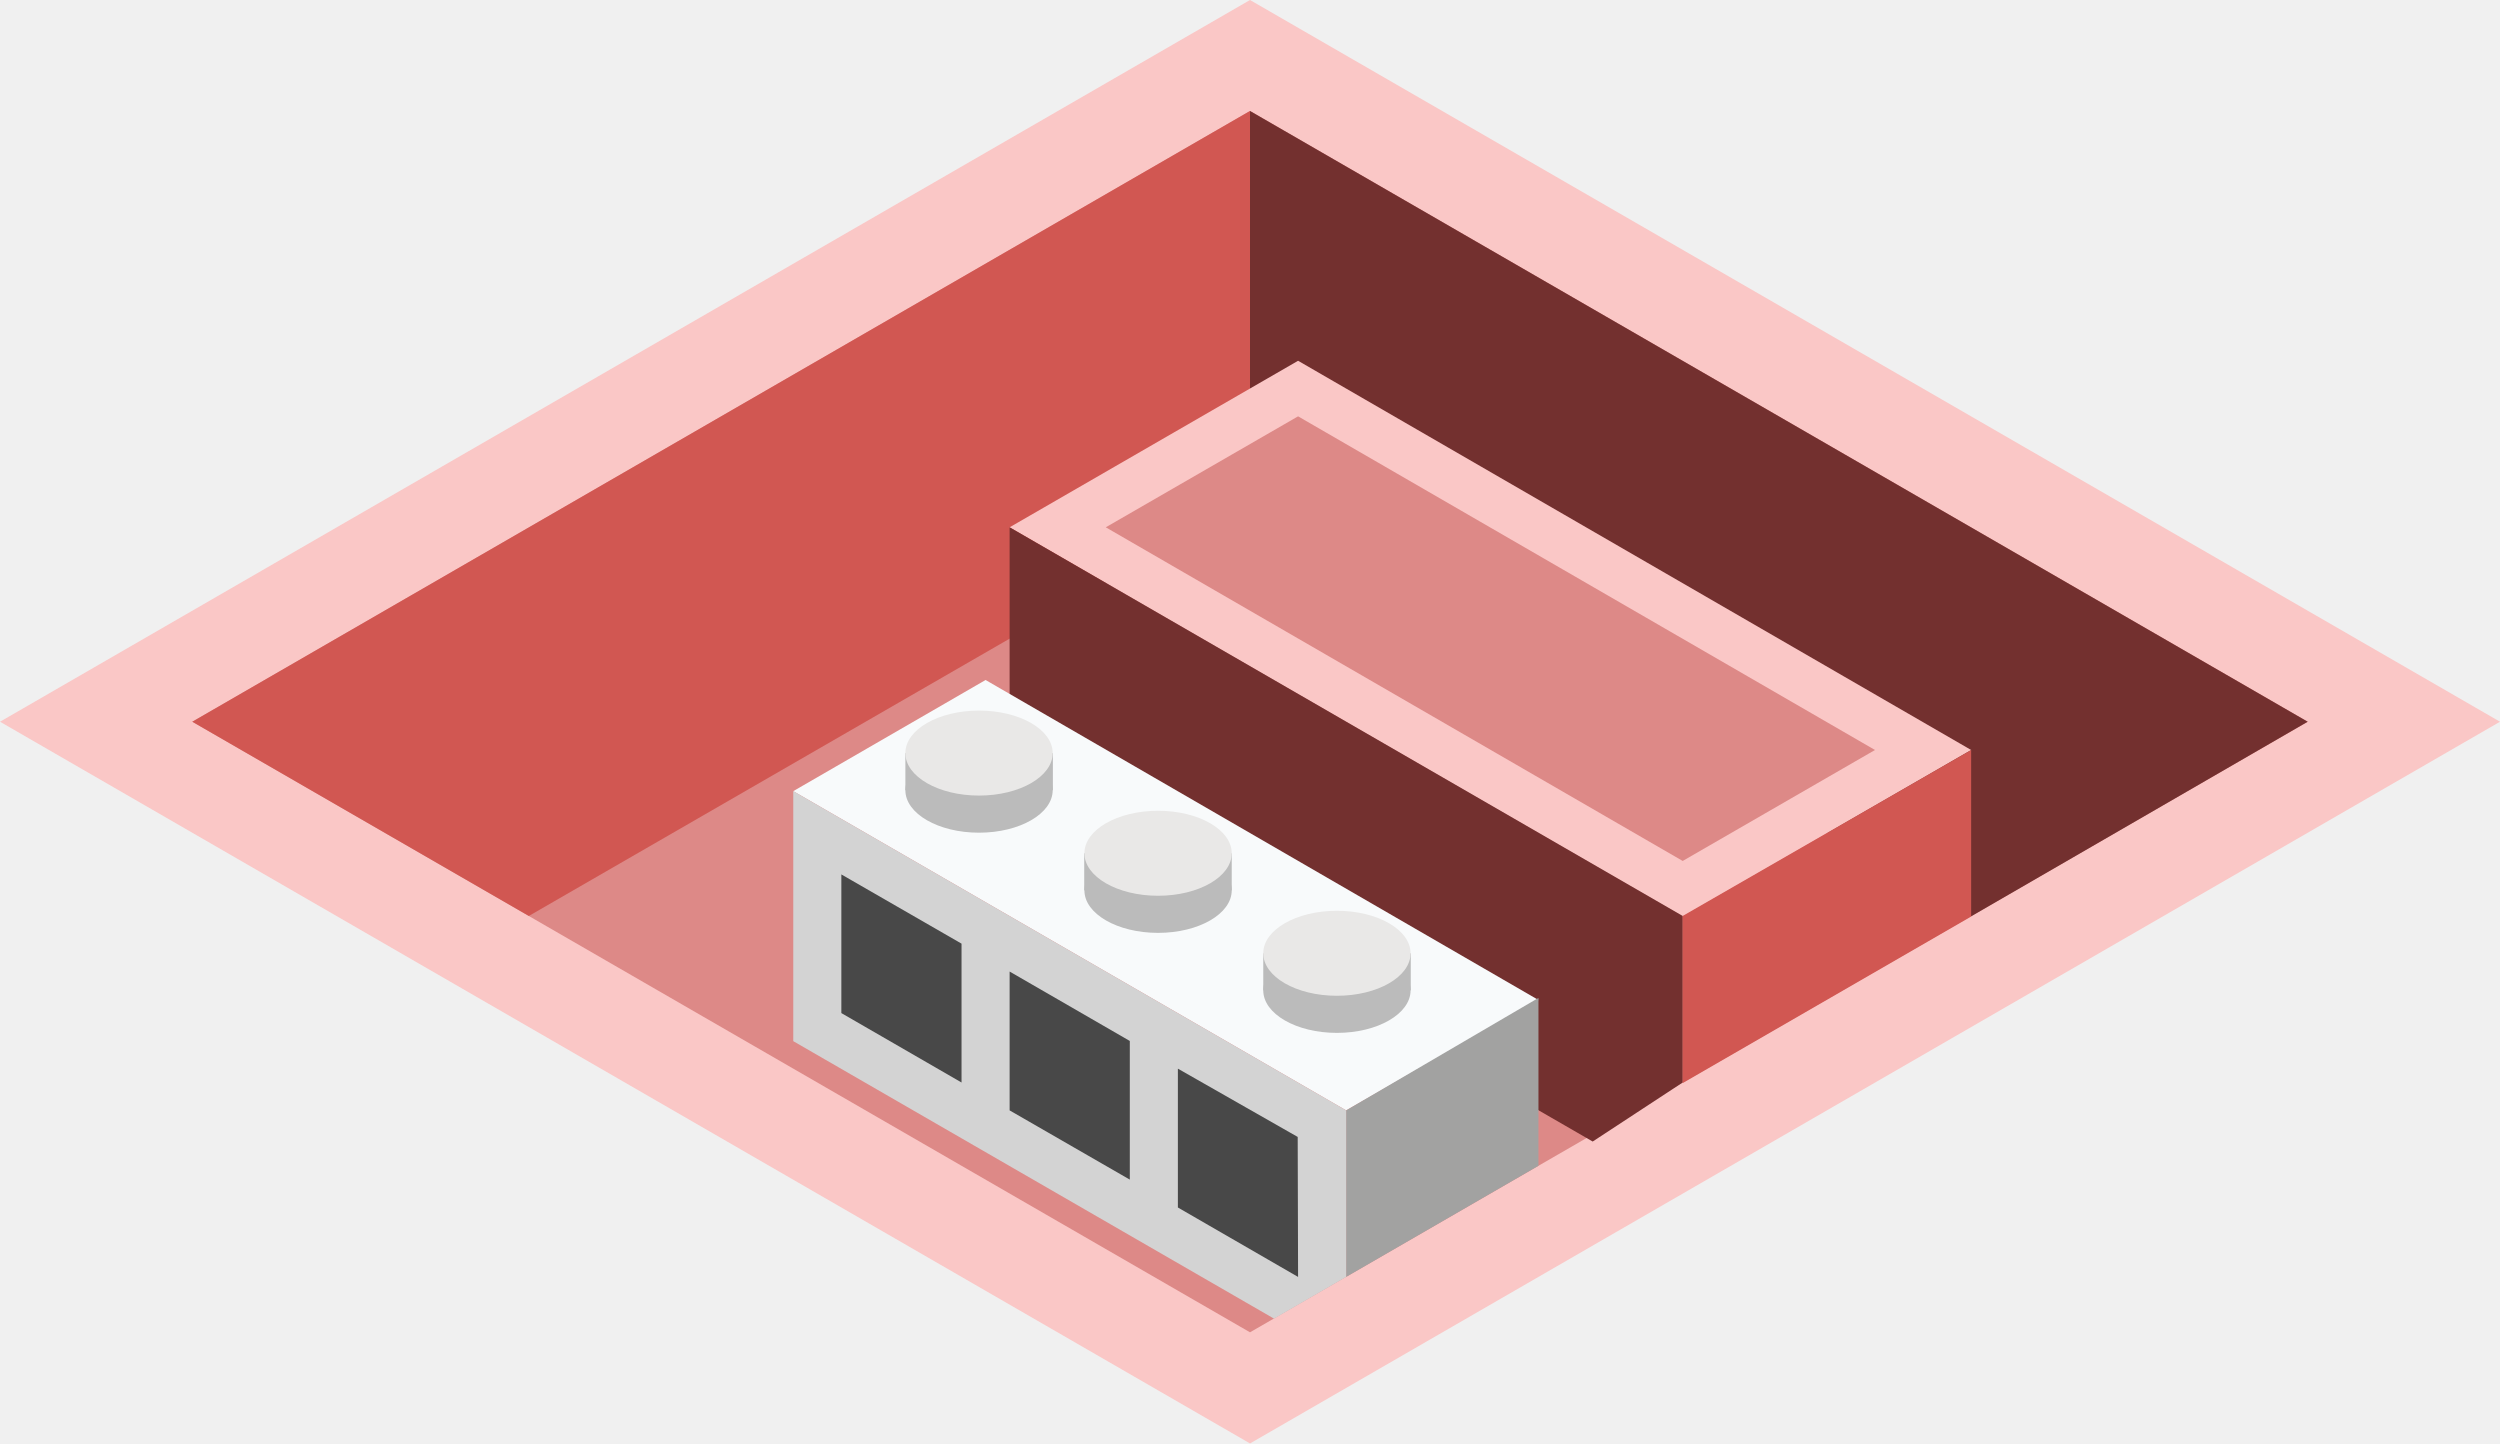
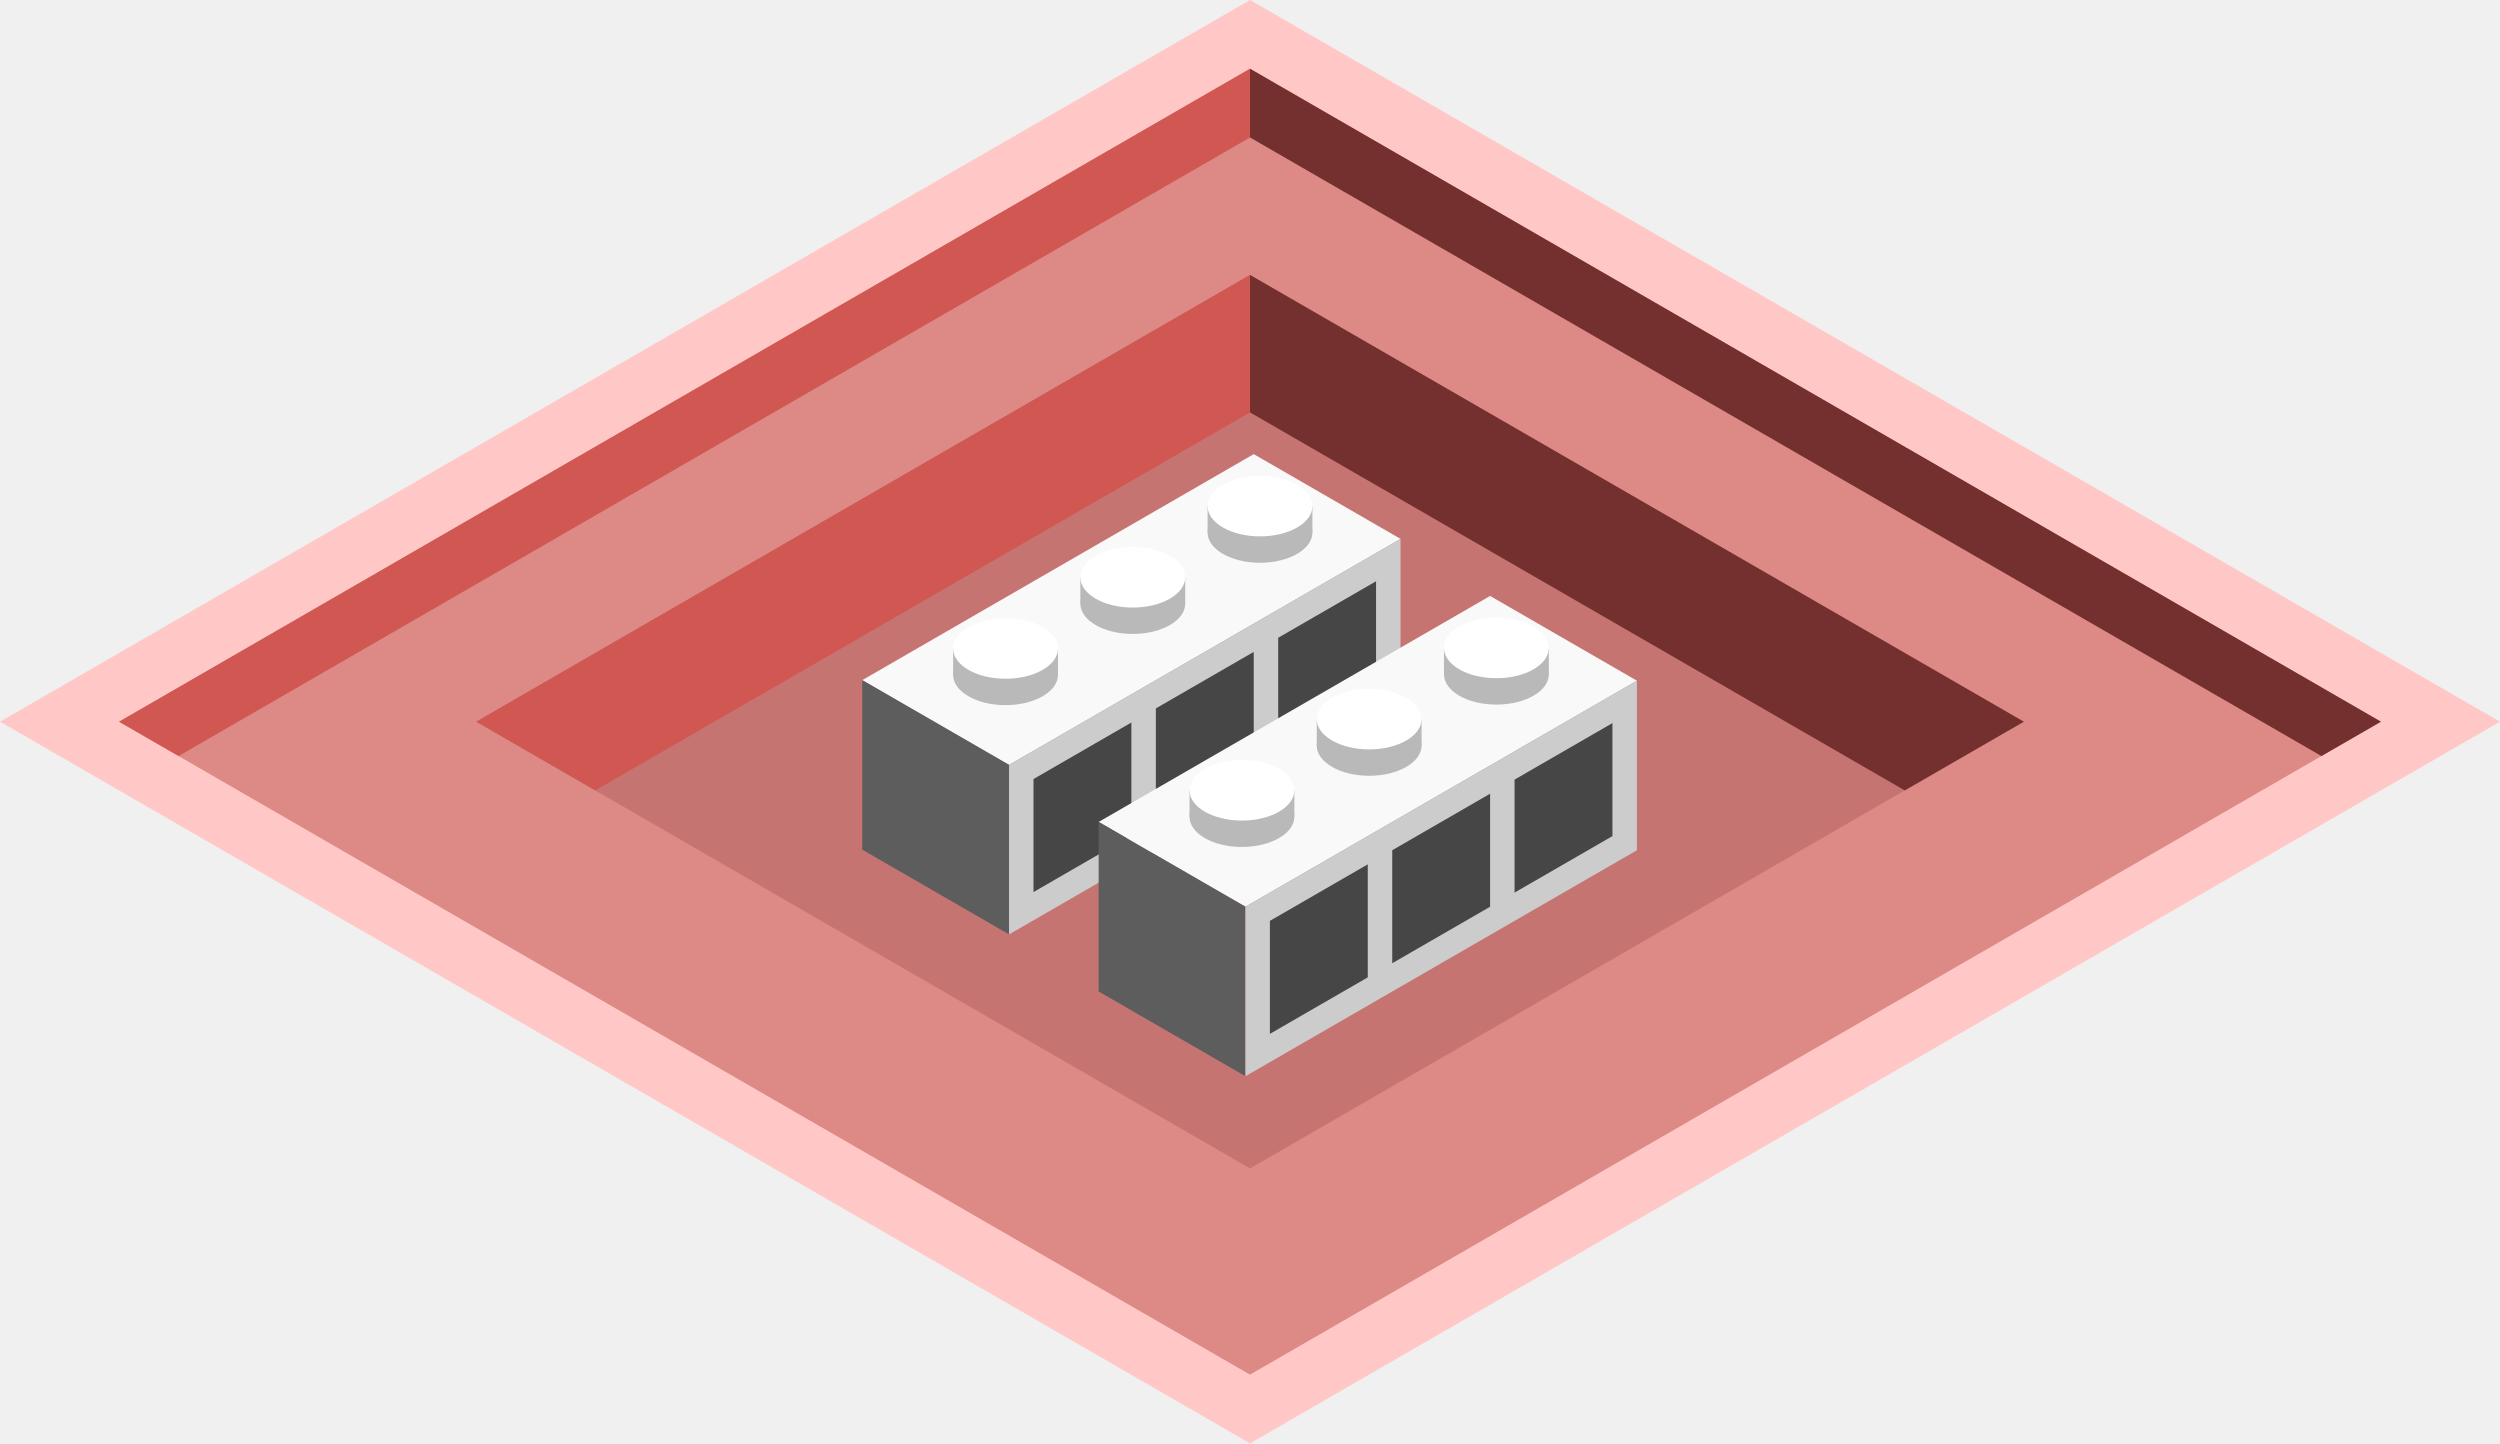
- <svg xmlns="http://www.w3.org/2000/svg" id="Layer_1" data-name="Layer 1" viewBox="0 0 169.936 98.118">
+ <svg xmlns="http://www.w3.org/2000/svg" id="Layer_1" data-name="Layer 1" viewBox="0 0 500 288.674">
  <defs>
    <style>
      .top-light {
-         fill: #fac7c6;
+         fill: #ffc8c6;
      }

      .top-prim {
-         fill: #dd8987;
+         fill: #dd8a87;
+       }
+ 
+       .top-dark {
+         fill: #c67471;
      }

      .exterior-L-prim {
-         fill: #73302f;
+         fill: #73302e;
      }

      .exterior-R-prim {
-         fill: #d15752;
+         fill: #d05752;
      }

      .cls-1 {
-         fill: #f8fafb;
+         fill: #f9f9f9;
      }

      .cls-2 {
-         fill: #a2a2a1;
+         fill: #5d5d5d;
      }

      .cls-3 {
-         fill: #d3d3d3;
+         fill: #ccc;
      }

      .cls-4 {
-         fill: #484848;
+         fill: #464646;
      }

      .cls-5 {
-         fill: #bbb;
+         fill: #b9b9b9;
      }

      .cls-6 {
-         fill: #e9e8e7;
+         fill: #fff;
      }
    </style>
  </defs>
  <g id="Group">
-     <path id="top-T2" class="top-light" d="M84.968,0l84.968,49.059L84.968,98.118,0,49.059Z" />
-     <path id="top-T2-2" class="top-prim" d="M84.968,7.543l71.896,41.517L84.968,90.563,13.072,49.059Z" />
-     <path id="Path" class="exterior-L-prim" d="M84.968,7.543V33.987l49.02,28.301,22.876-13.229Z" />
-     <path id="Path-2" class="exterior-R-prim" d="M84.968,7.543V33.987L35.948,62.262,13.072,49.059Z" />
-     <path id="Path-3" class="top-light" d="M68.628,35.843l19.608-11.32,45.752,26.458L114.38,62.301Z" />
-     <path id="Path-4" class="exterior-L-prim" d="M68.628,35.843V54.719l39.634,22.876,6.118-4.013v-11.32Z" />
-     <path id="Path-5" class="exterior-R-prim" d="M133.988,50.981v11.32L114.38,73.621V62.262Z" />
-     <path id="Path-6" class="top-prim" d="M75.164,35.843l13.072-7.543,39.216,22.68L114.38,58.523Z" />
-     <g id="Group-2">
-       <path id="Path-7" class="cls-1" d="M104.576,67.974l-13.072,7.503L53.922,53.778l13.072-7.556Z" />
-       <path id="Path-8" class="cls-2" d="M91.504,75.478v11.32l13.072-7.556V67.831Z" />
-       <path id="Path-9" class="cls-3" d="M53.922,53.778V70.772l32.68,18.863,4.902-2.837v-11.32Z" />
-       <path id="Path-10" class="cls-4" d="M88.21,77.282,80.066,72.641v9.438l8.17,4.719Z" />
-       <path id="Path-11" class="cls-4" d="M76.798,70.759l-8.17-4.719v9.438l8.17,4.706Z" />
-       <path id="Path-12" class="cls-4" d="M65.36,64.144l-8.17-4.706v9.425l8.17,4.719Z" />
-       <g id="Group-3">
-         <ellipse id="Ellipse" class="cls-5" cx="90.876" cy="67.321" rx="5.007" ry="2.889" />
-         <rect id="Rectangle" class="cls-5" x="85.87" y="64.798" width="10.026" height="2.523" />
-         <ellipse id="Ellipse-2" class="cls-6" cx="90.876" cy="64.798" rx="5.007" ry="2.889" />
+     <path id="Path" class="top-light" d="M500,144.338,250,0,0,144.338,250,288.674Z" />
+     <path id="Path-2" data-name="Path" class="top-prim" d="M23.81,144.338,250,13.745,476.19,144.338,250,274.929Z" />
+     <path id="Path-3" data-name="Path" class="top-dark" d="M95.238,144.338,250,54.986l154.762,89.352L250,233.688Z" />
+     <path id="Path-4" data-name="Path" class="exterior-L-prim" d="M250,27.493V13.745L476.19,144.338,464.286,151.21Z" />
+     <path id="Path-5" data-name="Path" class="exterior-R-prim" d="M23.81,144.338,250,13.745V27.493L35.714,151.21Z" />
+     <path id="Path-6" data-name="Path" class="exterior-L-prim" d="M250,82.479l130.952,75.605,23.81-13.745L250,54.986Z" />
+     <path id="Path-7" data-name="Path" class="exterior-R-prim" d="M95.238,144.338,250,54.986V82.479L119.048,158.083Z" />
+     <g id="Group-2" data-name="Group">
+       <path id="Path-8" data-name="Path" class="cls-1" d="M172.45,136.029l29.36,16.95,78.295-45.202-29.36-16.952Z" />
+       <path id="Path-9" data-name="Path" class="cls-2" d="M201.81,152.979v33.902l-29.36-16.95V136.029Z" />
+       <path id="Path-10" data-name="Path" class="cls-3" d="M280.105,107.776v33.902L201.81,186.881V152.979Z" />
+       <path id="Path-11" data-name="Path" class="cls-4" d="M206.702,155.805l19.574-11.302v22.602l-19.574,11.302Z" />
+       <path id="Path-12" data-name="Path" class="cls-4" d="M231.172,141.679l19.574-11.3v22.6L231.172,164.281Z" />
+       <path id="Path-13" data-name="Path" class="cls-4" d="M255.638,127.552l19.574-11.3v22.6l-19.574,11.302Z" />
+       <g id="Group-3" data-name="Group">
+         <ellipse id="Ellipse" class="cls-5" cx="201.111" cy="134.974" rx="10.486" ry="6.054" />
+         <rect id="Rectangle" class="cls-5" x="190.626" y="129.695" width="20.971" height="5.279" />
+         <ellipse id="Ellipse-2" data-name="Ellipse" class="cls-6" cx="201.111" cy="129.696" rx="10.486" ry="6.054" />
      </g>
-       <g id="Group-4">
-         <ellipse id="Ellipse-3" class="cls-5" cx="78.719" cy="60.523" rx="5.007" ry="2.889" />
-         <rect id="Rectangle-2" class="cls-5" x="73.7" y="58" width="10.026" height="2.523" />
-         <ellipse id="Ellipse-4" class="cls-6" cx="78.719" cy="58" rx="5.007" ry="2.889" />
+       <g id="Group-4" data-name="Group">
+         <ellipse id="Ellipse-3" data-name="Ellipse" class="cls-5" cx="226.557" cy="120.737" rx="10.486" ry="6.054" />
+         <rect id="Rectangle-2" data-name="Rectangle" class="cls-5" x="216.071" y="115.46" width="20.971" height="5.279" />
+         <ellipse id="Ellipse-4" data-name="Ellipse" class="cls-6" cx="226.557" cy="115.459" rx="10.486" ry="6.054" />
      </g>
-       <g id="Group-5">
-         <ellipse id="Ellipse-5" class="cls-5" cx="66.549" cy="53.713" rx="5.007" ry="2.889" />
-         <rect id="Rectangle-3" class="cls-5" x="61.543" y="51.19" width="10.026" height="2.523" />
-         <ellipse id="Ellipse-6" class="cls-6" cx="66.549" cy="51.19" rx="5.007" ry="2.889" />
+       <g id="Group-5" data-name="Group">
+         <ellipse id="Ellipse-5" data-name="Ellipse" class="cls-5" cx="252.002" cy="106.5" rx="10.486" ry="6.054" />
+         <rect id="Rectangle-3" data-name="Rectangle" class="cls-5" x="241.517" y="101.221" width="20.971" height="5.279" />
+         <ellipse id="Ellipse-6" data-name="Ellipse" class="cls-6" cx="252.002" cy="101.222" rx="10.486" ry="6.054" />
+       </g>
+     </g>
+     <g id="Group-6" data-name="Group">
+       <path id="Path-14" data-name="Path" class="cls-1" d="M219.726,164.393l29.359,16.952,78.295-45.205-29.36-16.95Z" />
+       <path id="Path-15" data-name="Path" class="cls-2" d="M249.086,181.345v33.902l-29.359-16.952V164.393Z" />
+       <path id="Path-16" data-name="Path" class="cls-3" d="M327.381,136.141v33.905l-78.295,45.202V181.345Z" />
+       <path id="Path-17" data-name="Path" class="cls-4" d="M253.979,184.171l19.574-11.302v22.602l-19.574,11.3Z" />
+       <path id="Path-18" data-name="Path" class="cls-4" d="M278.448,170.045l19.574-11.302v22.602l-19.574,11.3Z" />
+       <path id="Path-19" data-name="Path" class="cls-4" d="M302.914,155.919l19.574-11.302V167.219l-19.574,11.3Z" />
+       <g id="Group-7" data-name="Group">
+         <ellipse id="Ellipse-7" data-name="Ellipse" class="cls-5" cx="248.387" cy="163.34" rx="10.486" ry="6.054" />
+         <rect id="Rectangle-4" data-name="Rectangle" class="cls-5" x="237.902" y="158.062" width="20.971" height="5.279" />
+         <ellipse id="Ellipse-8" data-name="Ellipse" class="cls-6" cx="248.387" cy="158.062" rx="10.486" ry="6.054" />
+       </g>
+       <g id="Group-8" data-name="Group">
+         <ellipse id="Ellipse-9" data-name="Ellipse" class="cls-5" cx="273.833" cy="149.103" rx="10.486" ry="6.054" />
+         <rect id="Rectangle-5" data-name="Rectangle" class="cls-5" x="263.348" y="143.824" width="20.971" height="5.279" />
+         <ellipse id="Ellipse-10" data-name="Ellipse" class="cls-6" cx="273.833" cy="143.825" rx="10.486" ry="6.054" />
+       </g>
+       <g id="Group-9" data-name="Group">
+         <ellipse id="Ellipse-11" data-name="Ellipse" class="cls-5" cx="299.279" cy="134.866" rx="10.486" ry="6.054" />
+         <rect id="Rectangle-6" data-name="Rectangle" class="cls-5" x="288.793" y="129.588" width="20.971" height="5.279" />
+         <ellipse id="Ellipse-12" data-name="Ellipse" class="cls-6" cx="299.279" cy="129.588" rx="10.486" ry="6.054" />
      </g>
    </g>
  </g>
</svg>
